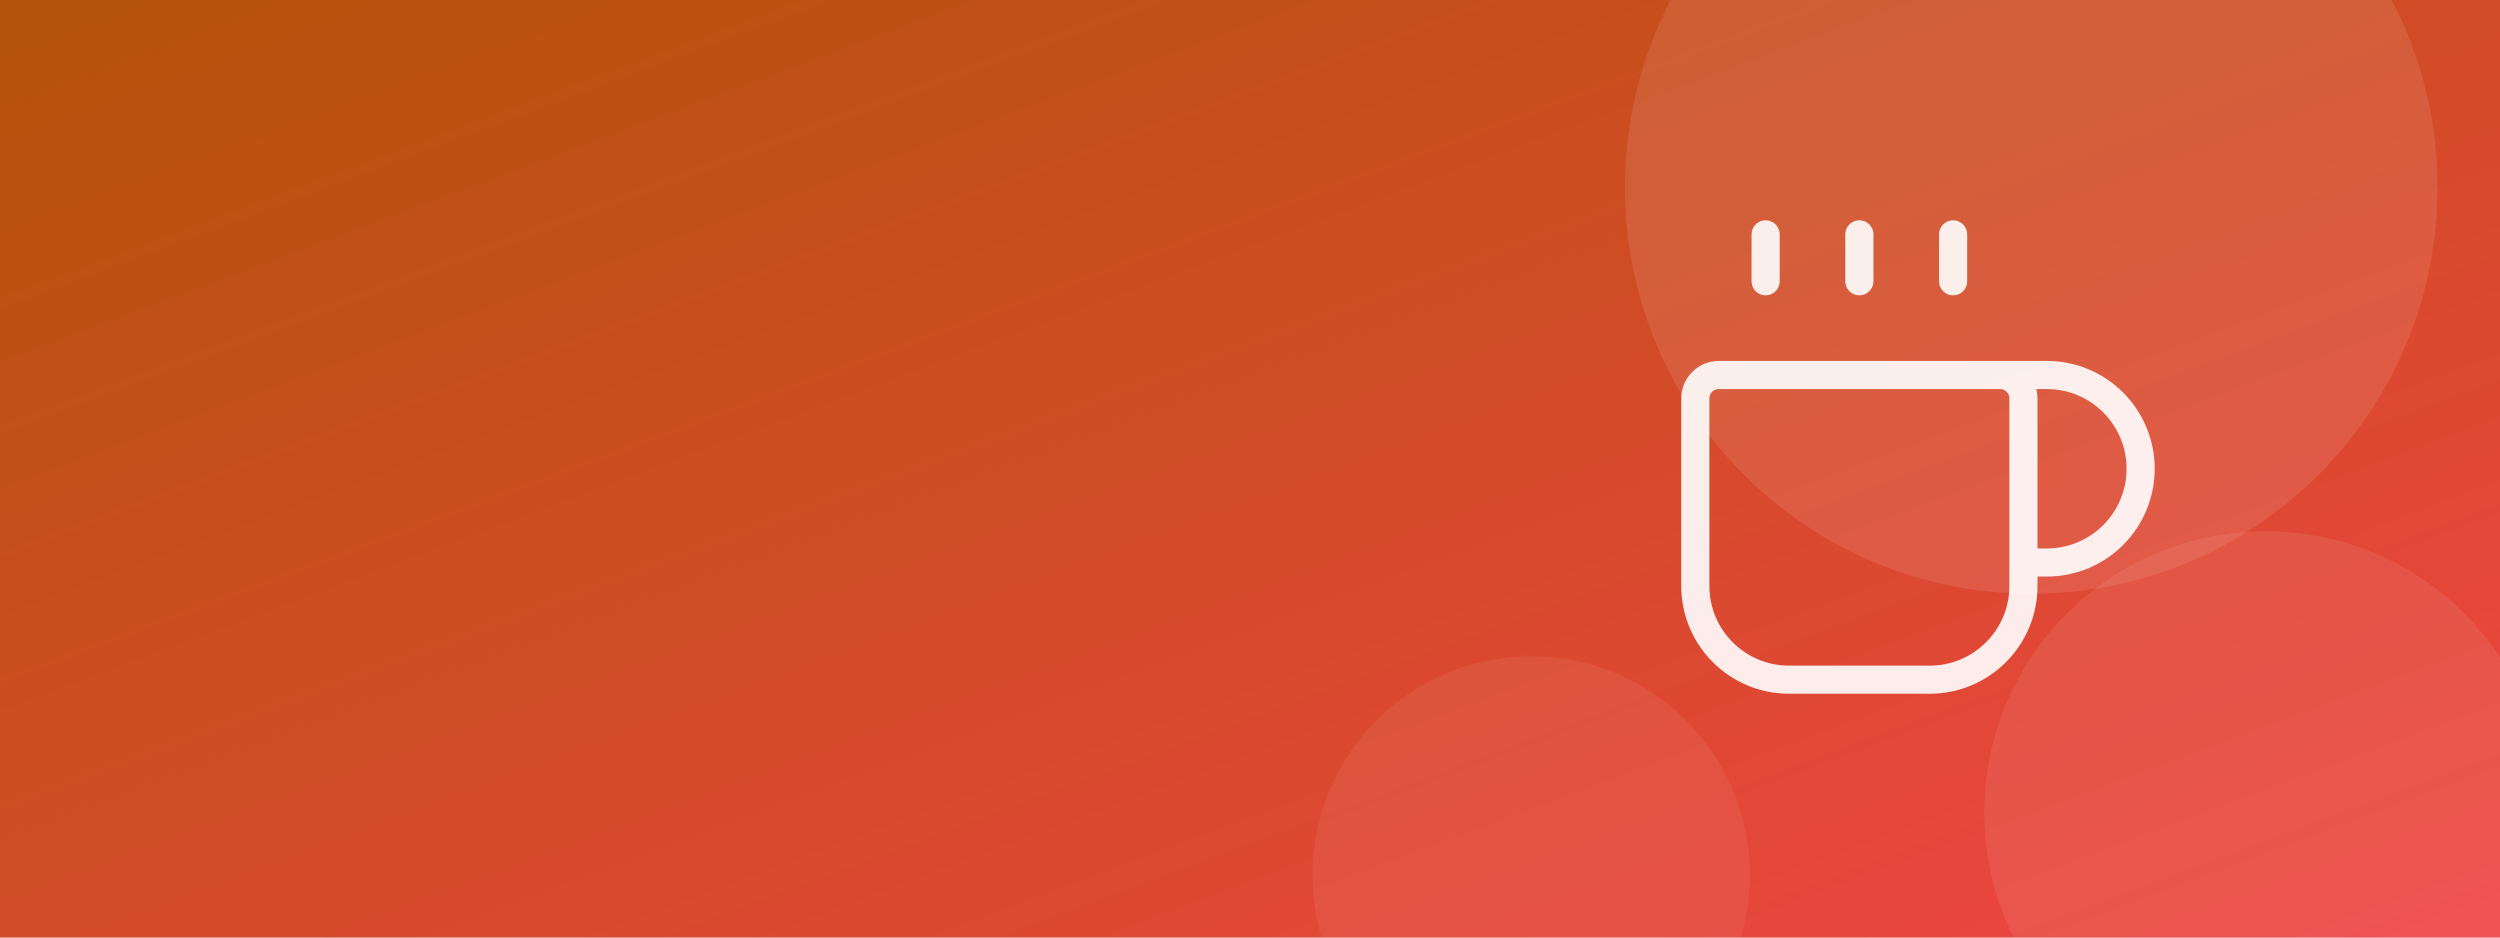
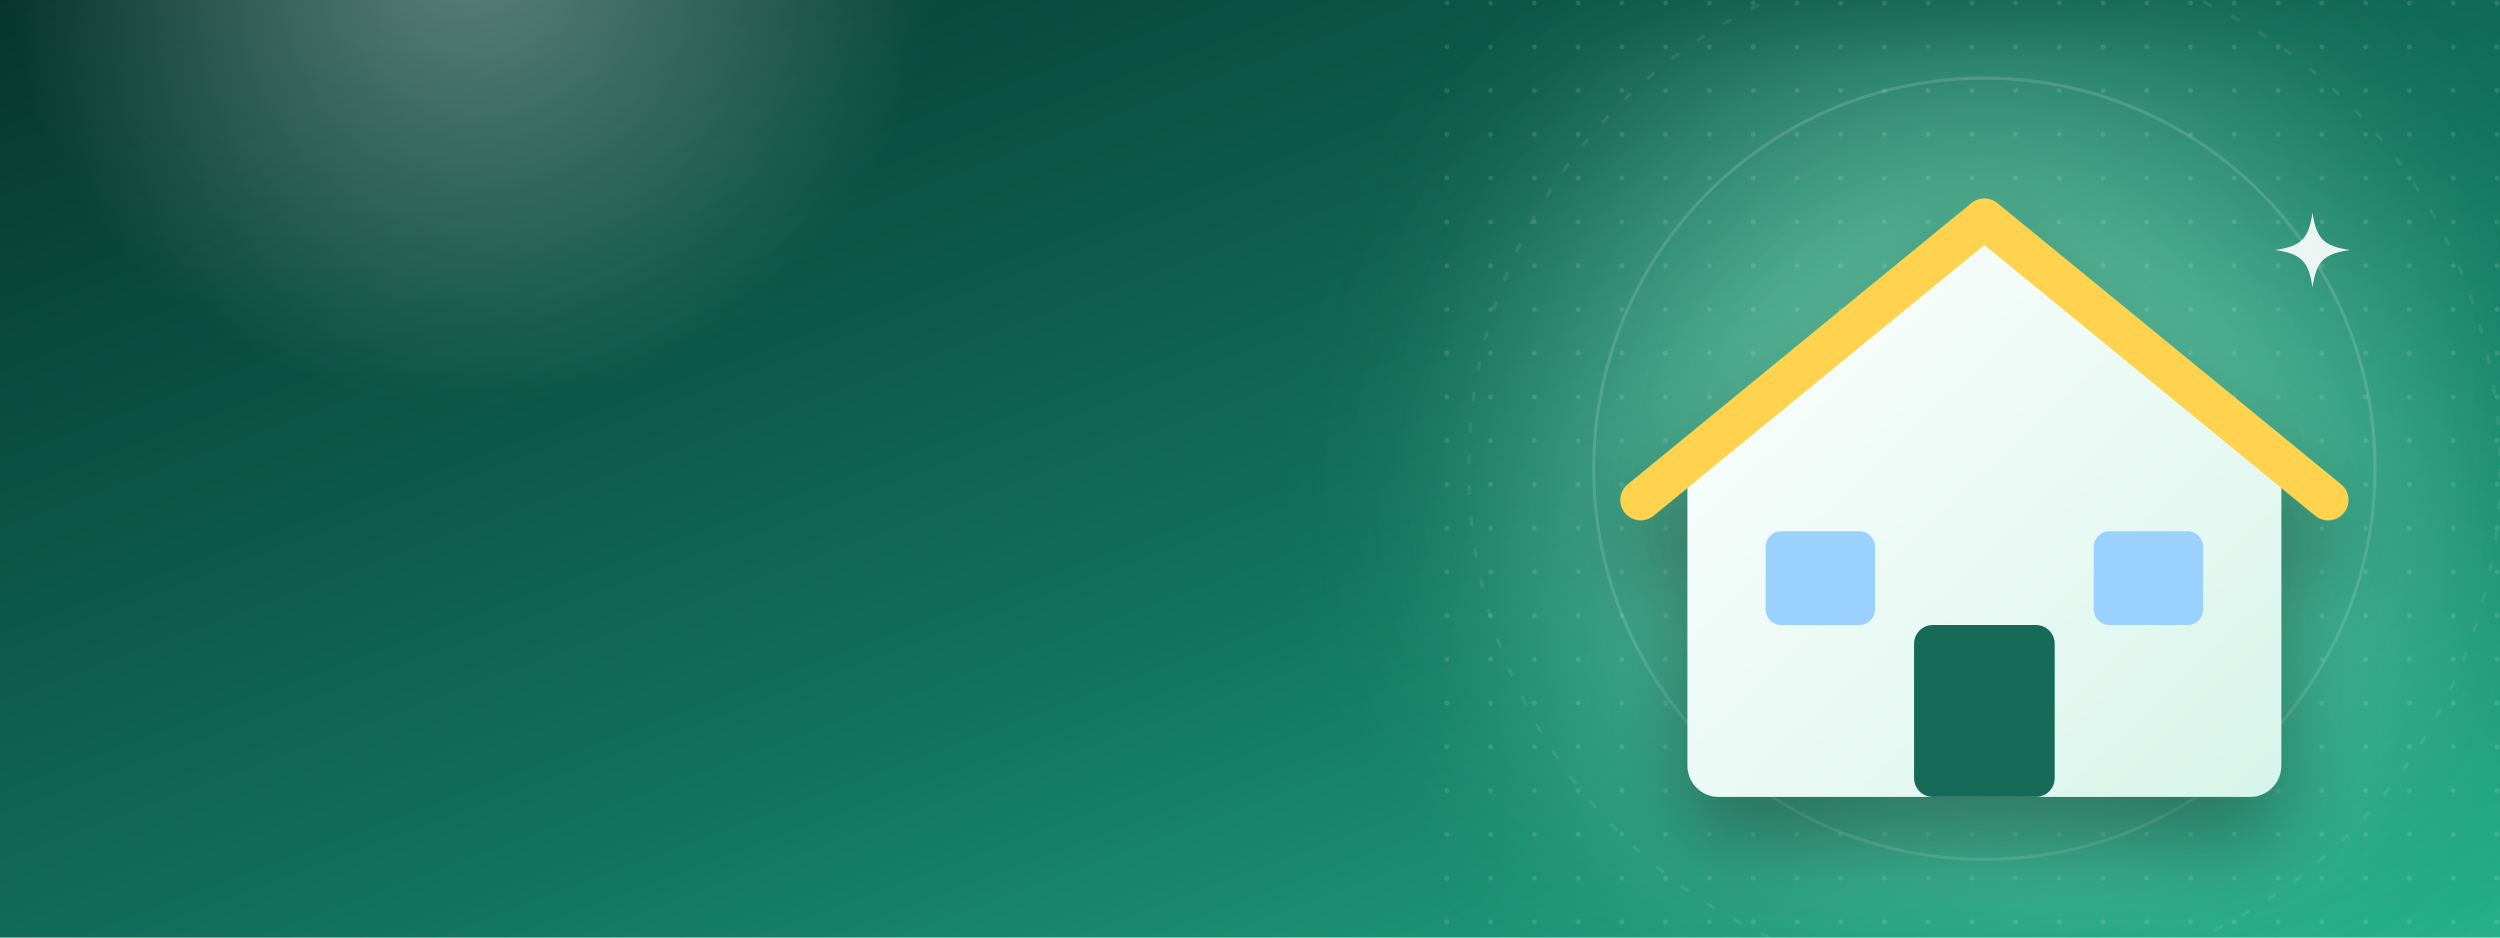
<svg xmlns="http://www.w3.org/2000/svg" viewBox="0 0 1600 600" width="1600" height="600" preserveAspectRatio="xMidYMid slice">
  <defs>
-     <linearGradient id="g" x1="0" y1="0" x2="1" y2="1">
-       <stop offset="0" stop-color="#b45309" />
-       <stop offset="1" stop-color="#ef4444" />
+     <linearGradient id="bg4" x1="0" y1="0" x2="1" y2="1">
+       <stop offset="0" stop-color="#06352d" />
+       <stop offset=".55" stop-color="#11705b" />
+       <stop offset="1" stop-color="#26b08a" />
+     </linearGradient>
+     <radialGradient id="glow4" cx=".5" cy=".5" r=".5">
+       <stop offset="0" stop-color="#8ff0c8" stop-opacity=".85" />
+       <stop offset="1" stop-color="#8ff0c8" stop-opacity="0" />
+     </radialGradient>
+     <radialGradient id="glow24" cx=".5" cy=".5" r=".5">
+       <stop offset="0" stop-color="#ffffff" stop-opacity=".35" />
+       <stop offset="1" stop-color="#ffffff" stop-opacity="0" />
+     </radialGradient>
+     <filter id="blur4" x="-50%" y="-50%" width="200%" height="200%">
+       <feGaussianBlur stdDeviation="40" />
+     </filter>
+     <filter id="shadow4" x="-30%" y="-30%" width="160%" height="170%">
+       <feDropShadow dx="0" dy="30" stdDeviation="28" flood-color="#000" flood-opacity=".35" />
+     </filter>
+     <pattern id="dots4" width="28" height="28" patternUnits="userSpaceOnUse">
+       <circle cx="2" cy="2" r="1.6" fill="#fff" opacity=".12" />
+     </pattern>
+     <linearGradient id="glass4" x1="0" y1="0" x2="1" y2="1">
+       <stop offset="0" stop-color="#fff" stop-opacity=".38" />
+       <stop offset="1" stop-color="#fff" stop-opacity=".06" />
    </linearGradient>
  </defs>
-   <rect width="1600" height="600" fill="url(#g)" />
-   <circle cx="1300" cy="120" r="260" fill="#fff" opacity=".10" />
-   <circle cx="1450" cy="520" r="180" fill="#fff" opacity=".08" />
-   <circle cx="980" cy="560" r="140" fill="#fff" opacity=".06" />
-   <g transform="translate(1040 120) scale(15)" fill="none" stroke="#fff" stroke-opacity=".9" stroke-width="1.2" stroke-linecap="round" stroke-linejoin="round">
-     <path d="M10 2v2" />
-     <path d="M14 2v2" />
-     <path d="M16 8a1 1 0 0 1 1 1v8a4 4 0 0 1-4 4H7a4 4 0 0 1-4-4V9a1 1 0 0 1 1-1h14a4 4 0 1 1 0 8h-1" />
-     <path d="M6 2v2" />
+   <rect width="1600" height="600" fill="url(#bg4)" />
+   <circle cx="1260" cy="300" r="380" fill="url(#glow4)" filter="url(#blur4)" />
+   <circle cx="300" cy="-40" r="300" fill="url(#glow24)" />
+   <rect x="900" y="0" width="700" height="600" fill="url(#dots4)" />
+   <circle cx="1270" cy="300" r="250" fill="none" stroke="#fff" stroke-opacity=".14" stroke-width="2" />
+   <circle cx="1270" cy="300" r="330" fill="none" stroke="#fff" stroke-opacity=".08" stroke-width="2" stroke-dasharray="6 14" />
+   <g filter="url(#shadow4)">
+     <linearGradient id="hs4" x1="0" y1="0" x2="1" y2="1">
+       <stop offset="0" stop-color="#ffffff" />
+       <stop offset="1" stop-color="#d7f5ea" />
+     </linearGradient>
+     <path d="M1270 150 1460 300v190a20 20 0 0 1-20 20H1100a20 20 0 0 1-20-20V300z" fill="url(#hs4)" />
+     <path d="M1050 320 1270 140l220 180" fill="none" stroke="#ffd34d" stroke-width="26" stroke-linecap="round" stroke-linejoin="round" />
+     <rect x="1225" y="400" width="90" height="110" rx="12" fill="#176b59" />
+     <rect x="1130" y="340" width="70" height="60" rx="10" fill="#9ad1ff" />
+     <rect x="1340" y="340" width="70" height="60" rx="10" fill="#9ad1ff" />
  </g>
+   <path transform="translate(1480 160) scale(1.2)" d="M0-20C2-6 6-2 20 0 6 2 2 6 0 20-2 6-6 2-20 0-6-2-2-6 0-20Z" fill="#fff" opacity="0.9" />
</svg>
